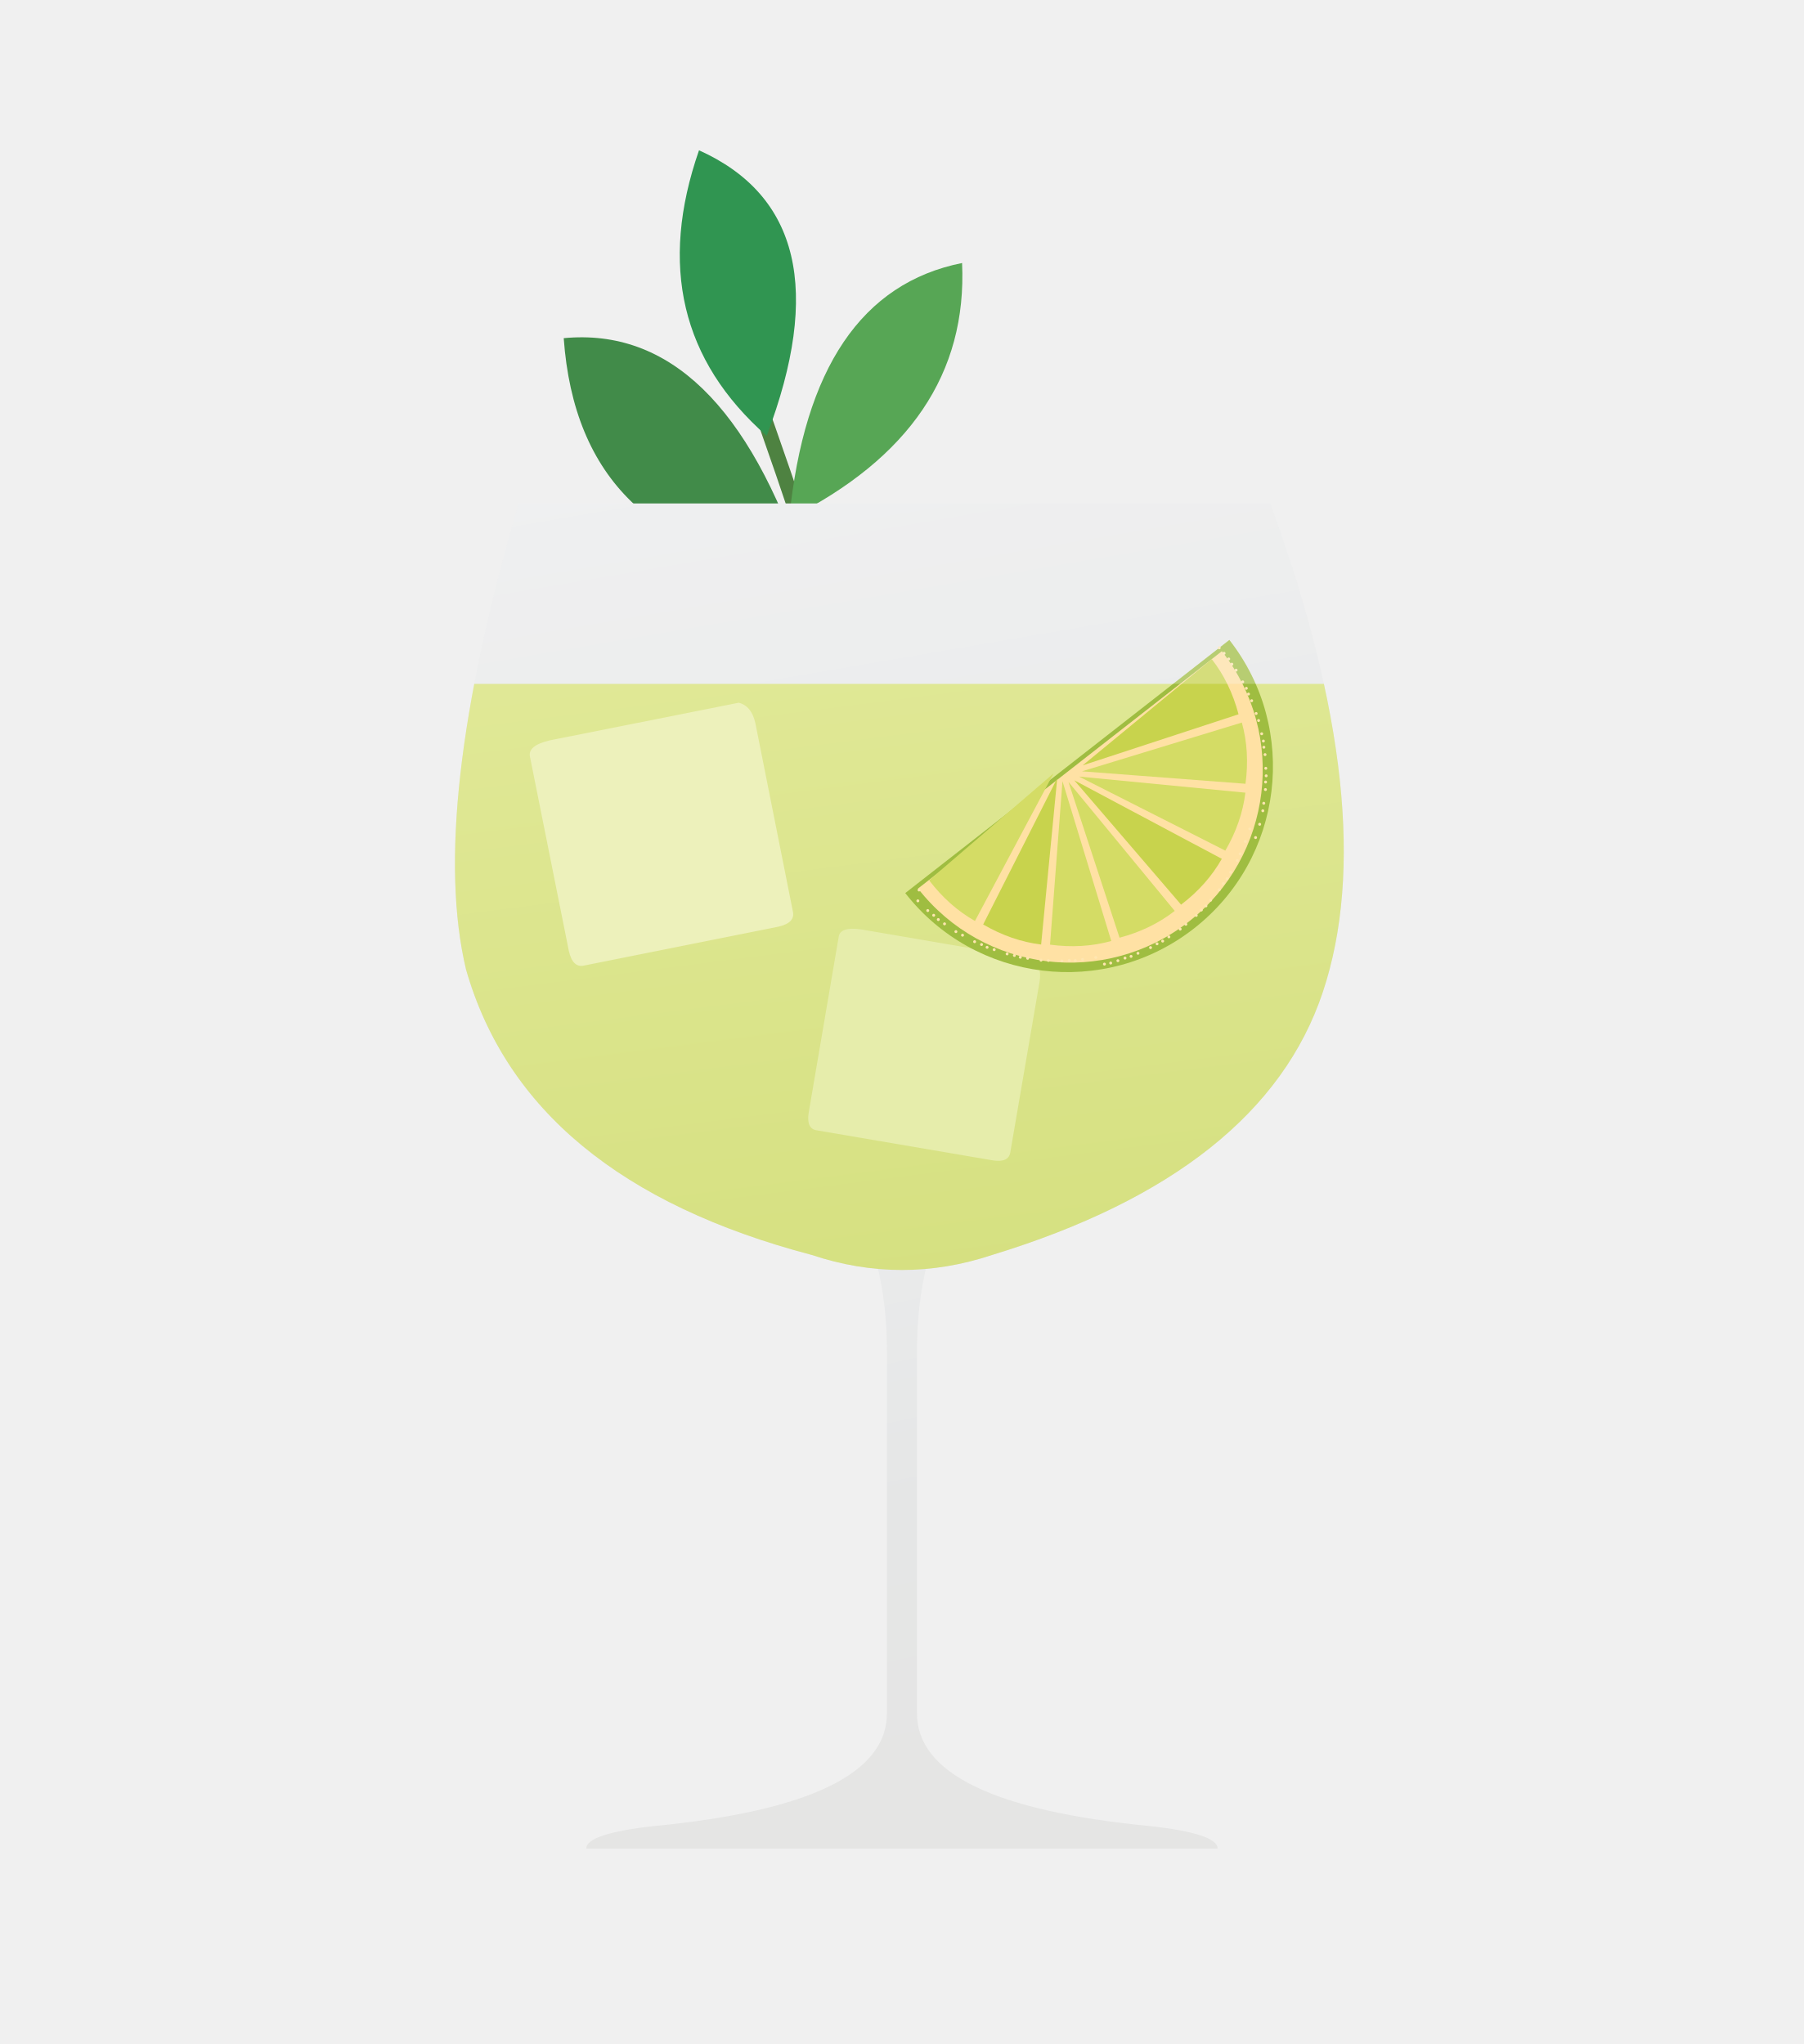
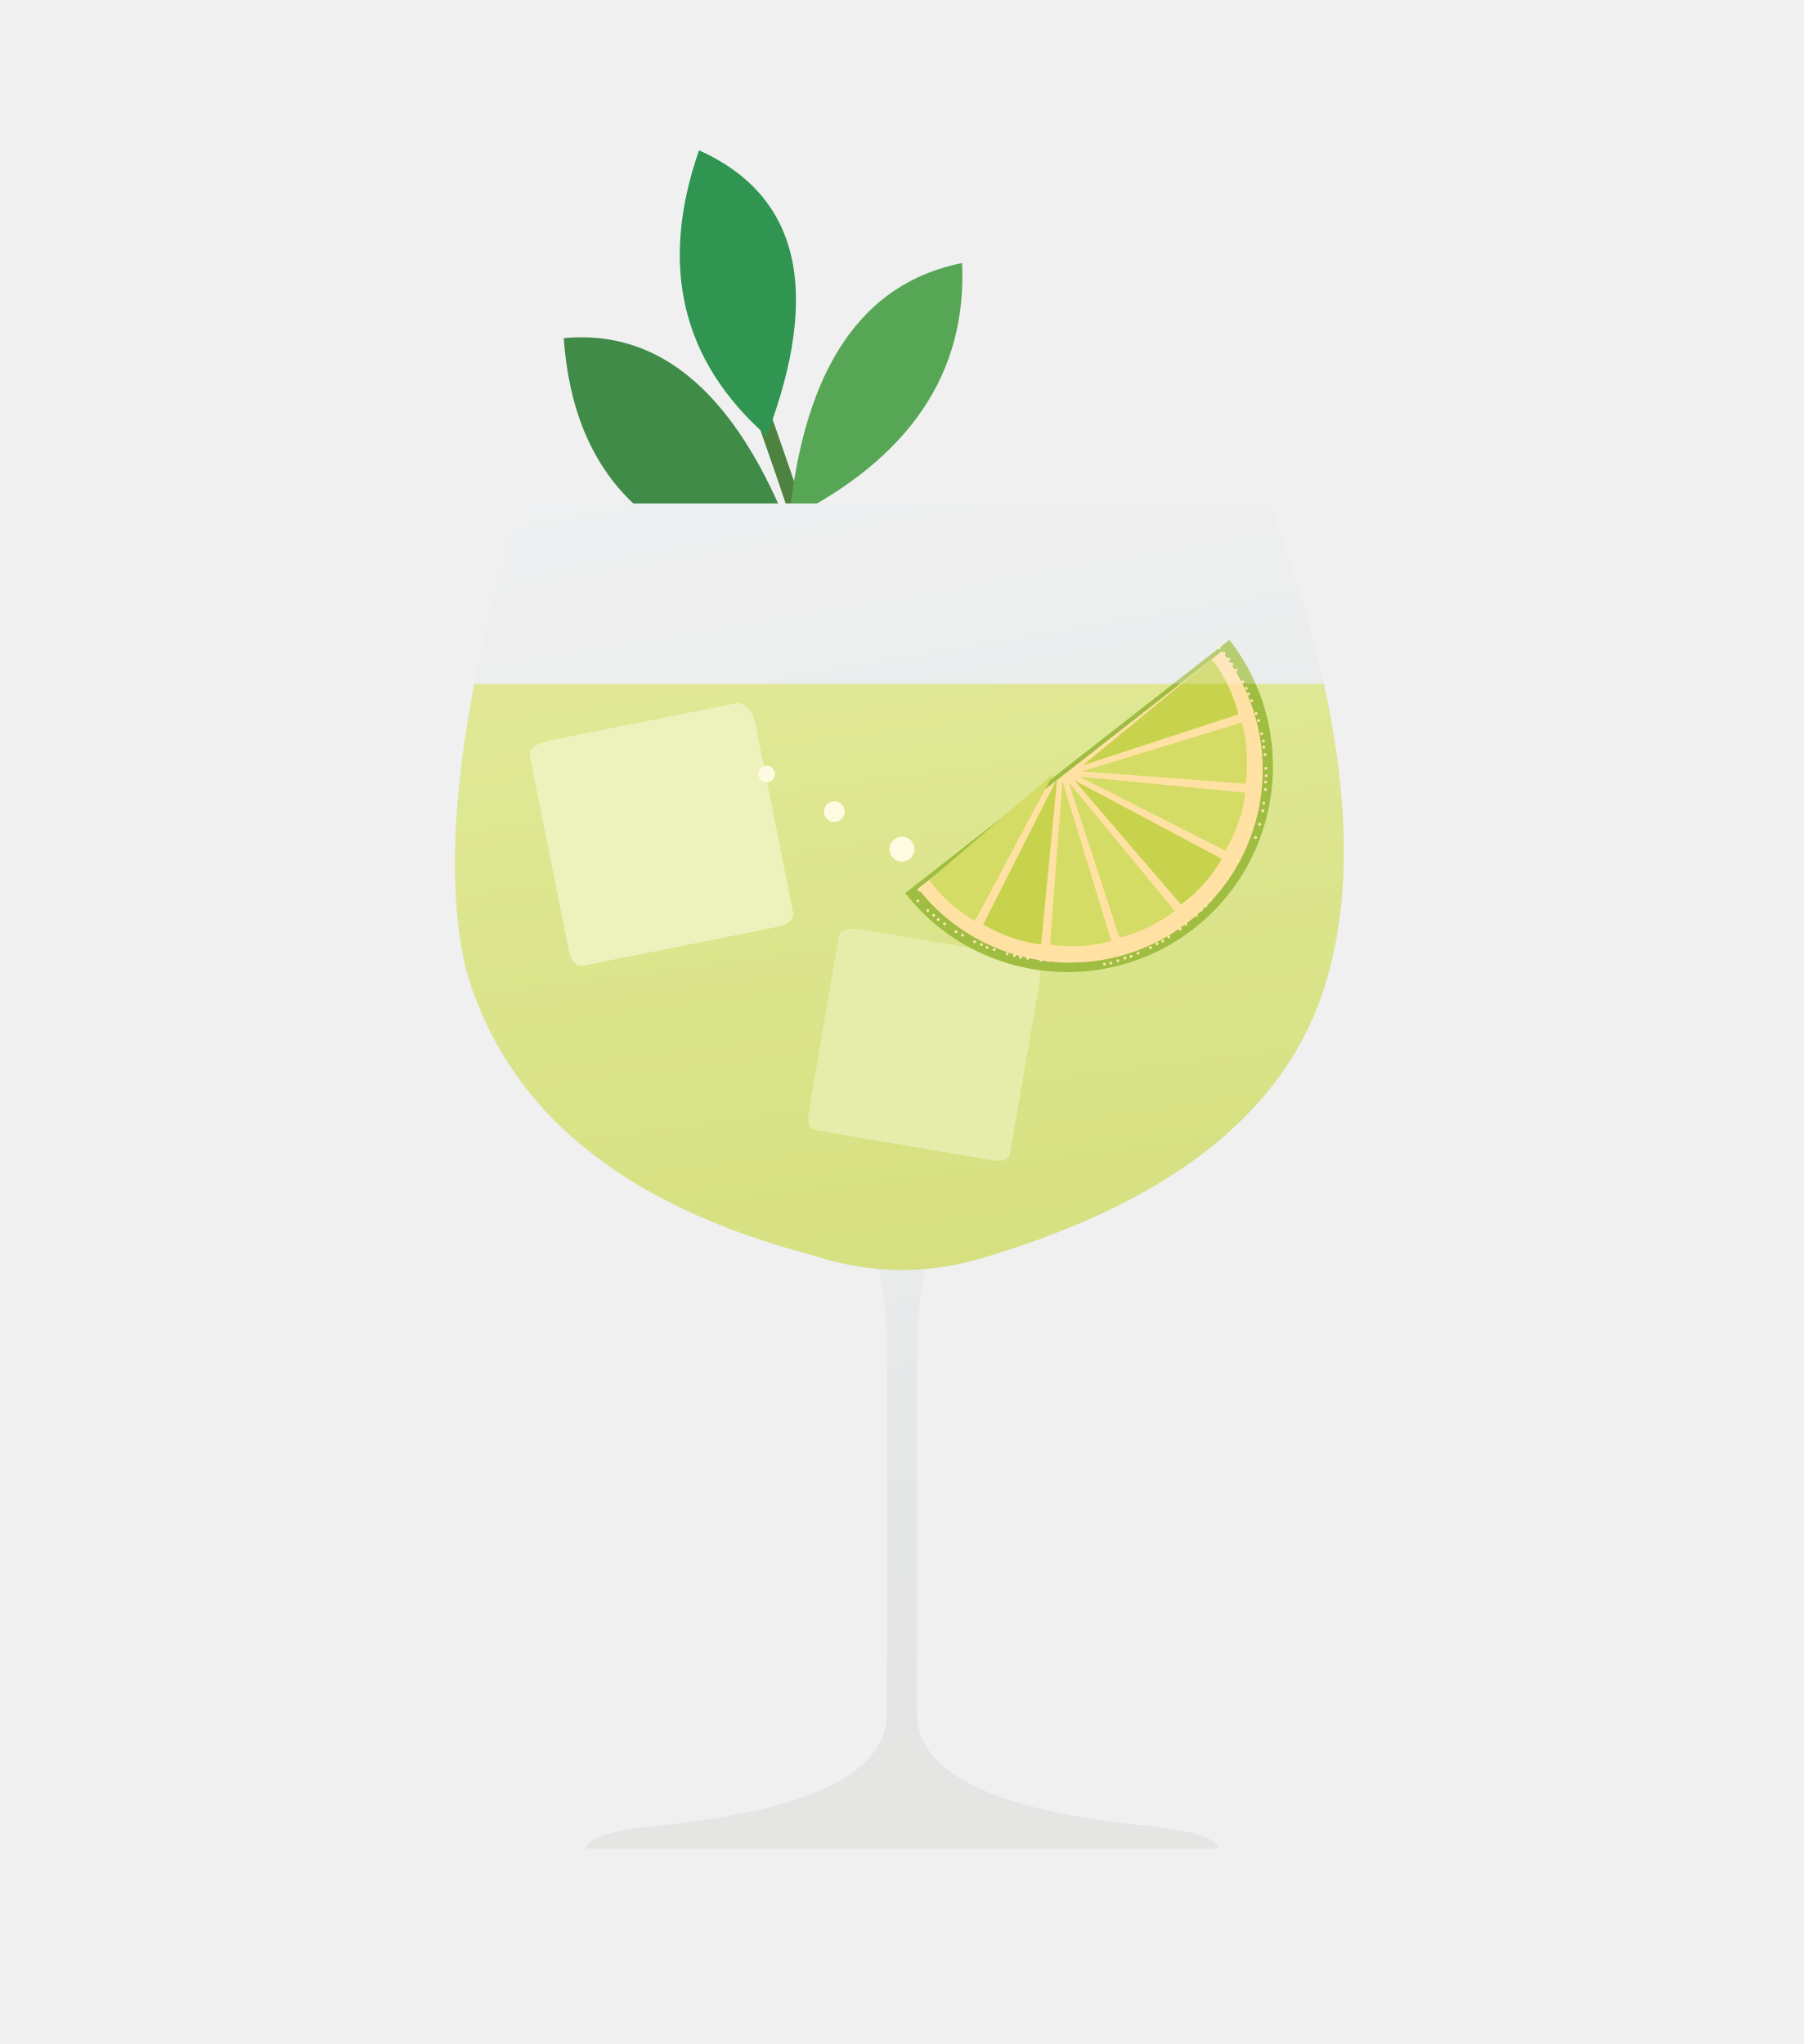
<svg xmlns="http://www.w3.org/2000/svg" viewBox="0 0 240 272">
  <defs>
    <linearGradient id="crystal" x2=".2" y2="1">
      <stop offset="0" stop-color="#ecedee" />
      <stop offset="0.58" stop-color="#e5e6e6" />
      <stop offset="1" stop-color="#e5e5e4" />
    </linearGradient>
    <clipPath id="bowl">
      <path d="M69 67H169Q184 108 176 132Q168 156 132 167Q120 171 108 167Q70 157 62 129Q57 108 69 67Z" fill="white" />
    </clipPath>
    <linearGradient id="pour" x2=".2" y2="1">
      <stop offset="0" stop-color="#e1e998" />
      <stop offset="1" stop-color="#cfdb73" />
    </linearGradient>
  </defs>
  <path d="M109 155Q118 163 118 180V228Q118 240 87 243Q78 244 78 246H162Q162 244 153 243Q122 240 122 228V180Q122 163 131 155Z" fill="url(#crystal)" />
  <path d="M119 109Q108 73 100 51" fill="none" stroke="#4e8241" stroke-width="2" />
  <path d="M107 76Q77 73 75 45Q96 43 107 76Z" fill="#418b49" />
  <path d="M102 58Q85 43 93 20Q113 29 102 58Z" fill="#309551" />
  <path d="M105 69Q108 39 128 35Q129 57 105 69Z" fill="#57a655" />
  <path d="M69 67H169Q184 108 176 132Q168 156 132 167Q120 171 108 167Q70 157 62 129Q57 108 69 67Z" fill="url(#crystal)" />
  <g clip-path="url(#bowl)">
    <path d="M10 91H230V235H10Z" fill="url(#pour)" />
    <g transform="translate(88 111) rotate(-13) scale(0.775)">
      <path d="M-19-18Q-19-20-15-20L18-19Q20-18 20-15L19 18Q19 20 16 20L-18 19Q-20 19-20 16Z" fill="#edf1bb" />
    </g>
    <g transform="translate(123 139) rotate(8) scale(0.7)">
      <path d="M-19-18Q-19-20-15-20L18-19Q20-18 20-15L19 18Q19 20 16 20L-18 19Q-20 19-20 16Z" fill="#e6edab" />
    </g>
    <g transform="translate(142 102) rotate(-38) scale(.57)">
      <path d="M-48 0H48A48 48 0 0 1-48 0Z" fill="#9fbd41" />
      <path d="M-45 1H45A45 45 0 0 1-45 1Z" fill="#ffe1a4" />
      <g transform="rotate(0)">
        <path d="M3 2L42 1Q42 8 39 15Z" fill="#c8d34d" />
      </g>
      <g transform="rotate(22.5)">
        <path d="M3 2L42 1Q42 8 39 15Z" fill="#d4dc65" />
      </g>
      <g transform="rotate(45)">
        <path d="M3 2L42 1Q42 8 39 15Z" fill="#d4dc65" />
      </g>
      <g transform="rotate(67.5)">
        <path d="M3 2L42 1Q42 8 39 15Z" fill="#c8d34d" />
      </g>
      <g transform="rotate(90)">
        <path d="M3 2L42 1Q42 8 39 15Z" fill="#d4dc65" />
      </g>
      <g transform="rotate(112.5)">
        <path d="M3 2L42 1Q42 8 39 15Z" fill="#d4dc65" />
      </g>
      <g transform="rotate(135)">
        <path d="M3 2L42 1Q42 8 39 15Z" fill="#c8d34d" />
      </g>
      <g transform="rotate(157.5)">
        <path d="M3 2L42 1Q42 8 39 15Z" fill="#d4dc65" />
      </g>
      <ellipse cx="45" cy="0" rx="0.34" ry="0.34" fill="#ffe6b1" />
      <ellipse cx="-16.922" cy="43.537" rx="0.34" ry="0.34" fill="#ffe6b1" />
      <ellipse cx="34.235" cy="31.349" rx="0.34" ry="0.34" fill="#ffe6b1" />
      <ellipse cx="-41.362" cy="20.424" rx="0.34" ry="0.34" fill="#ffe6b1" />
      <ellipse cx="4.027" cy="45.663" rx="0.34" ry="0.34" fill="#ffe6b1" />
      <ellipse cx="43.741" cy="12.708" rx="0.34" ry="0.34" fill="#ffe6b1" />
      <ellipse cx="-27.515" cy="35.936" rx="0.34" ry="0.34" fill="#ffe6b1" />
      <ellipse cx="24.416" cy="40.125" rx="0.34" ry="0.34" fill="#ffe6b1" />
      <ellipse cx="-45.959" cy="8.17" rx="0.34" ry="0.34" fill="#ffe6b1" />
      <ellipse cx="-8.979" cy="45.513" rx="0.34" ry="0.34" fill="#ffe6b1" />
      <ellipse cx="38.924" cy="24.702" rx="0.34" ry="0.34" fill="#ffe6b1" />
      <ellipse cx="-36.891" cy="27.159" rx="0.34" ry="0.34" fill="#ffe6b1" />
      <ellipse cx="11.874" cy="43.944" rx="0.34" ry="0.34" fill="#ffe6b1" />
      <ellipse cx="44.972" cy="4.822" rx="0.34" ry="0.34" fill="#ffe6b1" />
      <ellipse cx="-21.573" cy="41.689" rx="0.34" ry="0.34" fill="#ffe6b1" />
      <ellipse cx="30.85" cy="34.993" rx="0.34" ry="0.34" fill="#ffe6b1" />
      <ellipse cx="-43.52" cy="15.978" rx="0.34" ry="0.34" fill="#ffe6b1" />
      <ellipse cx="-0.868" cy="46.062" rx="0.34" ry="0.34" fill="#ffe6b1" />
      <ellipse cx="42.35" cy="17.386" rx="0.34" ry="0.34" fill="#ffe6b1" />
      <ellipse cx="-31.348" cy="32.964" rx="0.34" ry="0.34" fill="#ffe6b1" />
      <ellipse cx="19.245" cy="40.898" rx="0.34" ry="0.34" fill="#ffe6b1" />
      <ellipse cx="-46.798" cy="3.24" rx="0.34" ry="0.34" fill="#ffe6b1" />
      <ellipse cx="-13.848" cy="44.516" rx="0.34" ry="0.34" fill="#ffe6b1" />
      <ellipse cx="36.248" cy="28.854" rx="0.34" ry="0.34" fill="#ffe6b1" />
      <ellipse cx="-39.775" cy="23.187" rx="0.34" ry="0.34" fill="#ffe6b1" />
      <ellipse cx="7.157" cy="45.187" rx="0.34" ry="0.34" fill="#ffe6b1" />
      <ellipse cx="44.427" cy="9.638" rx="0.34" ry="0.34" fill="#ffe6b1" />
      <ellipse cx="-24.918" cy="37.675" rx="0.34" ry="0.34" fill="#ffe6b1" />
      <ellipse cx="27.077" cy="38.27" rx="0.34" ry="0.34" fill="#ffe6b1" />
      <ellipse cx="-45.198" cy="11.303" rx="0.34" ry="0.34" fill="#ffe6b1" />
      <ellipse cx="-5.803" cy="45.935" rx="0.34" ry="0.34" fill="#ffe6b1" />
      <ellipse cx="40.457" cy="21.912" rx="0.34" ry="0.34" fill="#ffe6b1" />
      <ellipse cx="-34.859" cy="29.583" rx="0.34" ry="0.34" fill="#ffe6b1" />
      <ellipse cx="14.851" cy="42.934" rx="0.34" ry="0.34" fill="#ffe6b1" />
      <ellipse cx="45.108" cy="1.701" rx="0.34" ry="0.34" fill="#ffe6b1" />
      <ellipse cx="-18.606" cy="42.997" rx="0.34" ry="0.34" fill="#ffe6b1" />
      <ellipse cx="33.129" cy="32.715" rx="0.34" ry="0.34" fill="#ffe6b1" />
      <ellipse cx="-42.23" cy="18.908" rx="0.34" ry="0.34" fill="#ffe6b1" />
      <ellipse cx="2.31" cy="45.922" rx="0.34" ry="0.34" fill="#ffe6b1" />
      <ellipse cx="43.364" cy="14.392" rx="0.34" ry="0.34" fill="#ffe6b1" />
      <ellipse cx="-28.939" cy="34.981" rx="0.34" ry="0.34" fill="#ffe6b1" />
      <ellipse cx="21.98" cy="39.393" rx="0.34" ry="0.34" fill="#ffe6b1" />
      <ellipse cx="-46.373" cy="6.451" rx="0.34" ry="0.34" fill="#ffe6b1" />
      <ellipse cx="-10.72" cy="45.278" rx="0.34" ry="0.34" fill="#ffe6b1" />
      <ellipse cx="38.08" cy="26.231" rx="0.34" ry="0.34" fill="#ffe6b1" />
      <ellipse cx="-38.004" cy="25.828" rx="0.34" ry="0.34" fill="#ffe6b1" />
      <ellipse cx="10.24" cy="44.497" rx="0.34" ry="0.34" fill="#ffe6b1" />
      <ellipse cx="44.897" cy="6.534" rx="0.34" ry="0.34" fill="#ffe6b1" />
      <ellipse cx="-22.212" cy="39.228" rx="0.34" ry="0.34" fill="#ffe6b1" />
      <ellipse cx="29.598" cy="36.239" rx="0.34" ry="0.34" fill="#ffe6b1" />
      <ellipse cx="-44.224" cy="14.369" rx="0.34" ry="0.34" fill="#ffe6b1" />
      <ellipse cx="-2.612" cy="46.136" rx="0.34" ry="0.34" fill="#ffe6b1" />
      <ellipse cx="41.792" cy="19.028" rx="0.34" ry="0.34" fill="#ffe6b1" />
      <ellipse cx="-32.668" cy="31.857" rx="0.34" ry="0.34" fill="#ffe6b1" />
      <ellipse cx="17.745" cy="41.723" rx="0.34" ry="0.34" fill="#ffe6b1" />
      <ellipse cx="-45.028" cy="1.415" rx="0.34" ry="0.34" fill="#ffe6b1" />
      <ellipse cx="-15.563" cy="44.094" rx="0.34" ry="0.34" fill="#ffe6b1" />
      <ellipse cx="35.241" cy="30.291" rx="0.34" ry="0.34" fill="#ffe6b1" />
      <ellipse cx="-40.744" cy="21.737" rx="0.34" ry="0.34" fill="#ffe6b1" />
      <ellipse cx="5.465" cy="45.563" rx="0.34" ry="0.34" fill="#ffe6b1" />
      <ellipse cx="44.167" cy="11.34" rx="0.34" ry="0.34" fill="#ffe6b1" />
      <ellipse cx="-26.402" cy="36.823" rx="0.34" ry="0.34" fill="#ffe6b1" />
      <ellipse cx="24.599" cy="37.706" rx="0.34" ry="0.34" fill="#ffe6b1" />
      <ellipse cx="-45.729" cy="9.62" rx="0.34" ry="0.34" fill="#ffe6b1" />
      <ellipse cx="-7.553" cy="45.822" rx="0.34" ry="0.34" fill="#ffe6b1" />
      <ellipse cx="39.723" cy="23.492" rx="0.34" ry="0.34" fill="#ffe6b1" />
      <ellipse cx="-36.059" cy="28.335" rx="0.34" ry="0.34" fill="#ffe6b1" />
      <ellipse cx="13.263" cy="43.597" rx="0.34" ry="0.34" fill="#ffe6b1" />
      <ellipse cx="45.151" cy="3.411" rx="0.34" ry="0.34" fill="#ffe6b1" />
      <ellipse cx="-20.274" cy="42.391" rx="0.34" ry="0.34" fill="#ffe6b1" />
    </g>
    <path d="M10 0H230V91H10Z" fill="#f8f8f8" opacity="0.27" />
  </g>
+   <circle class="art-bubble art-bubble-extra" cx="102" cy="103" r="1.1" fill="#fffbe3" />
+   <circle class="art-bubble art-bubble-extra" cx="111" cy="108" r="1.38" fill="#fffbe3" />
+   <circle class="art-bubble art-bubble-extra" cx="120" cy="113" r="1.66" fill="#fffbe3" />
</svg>
